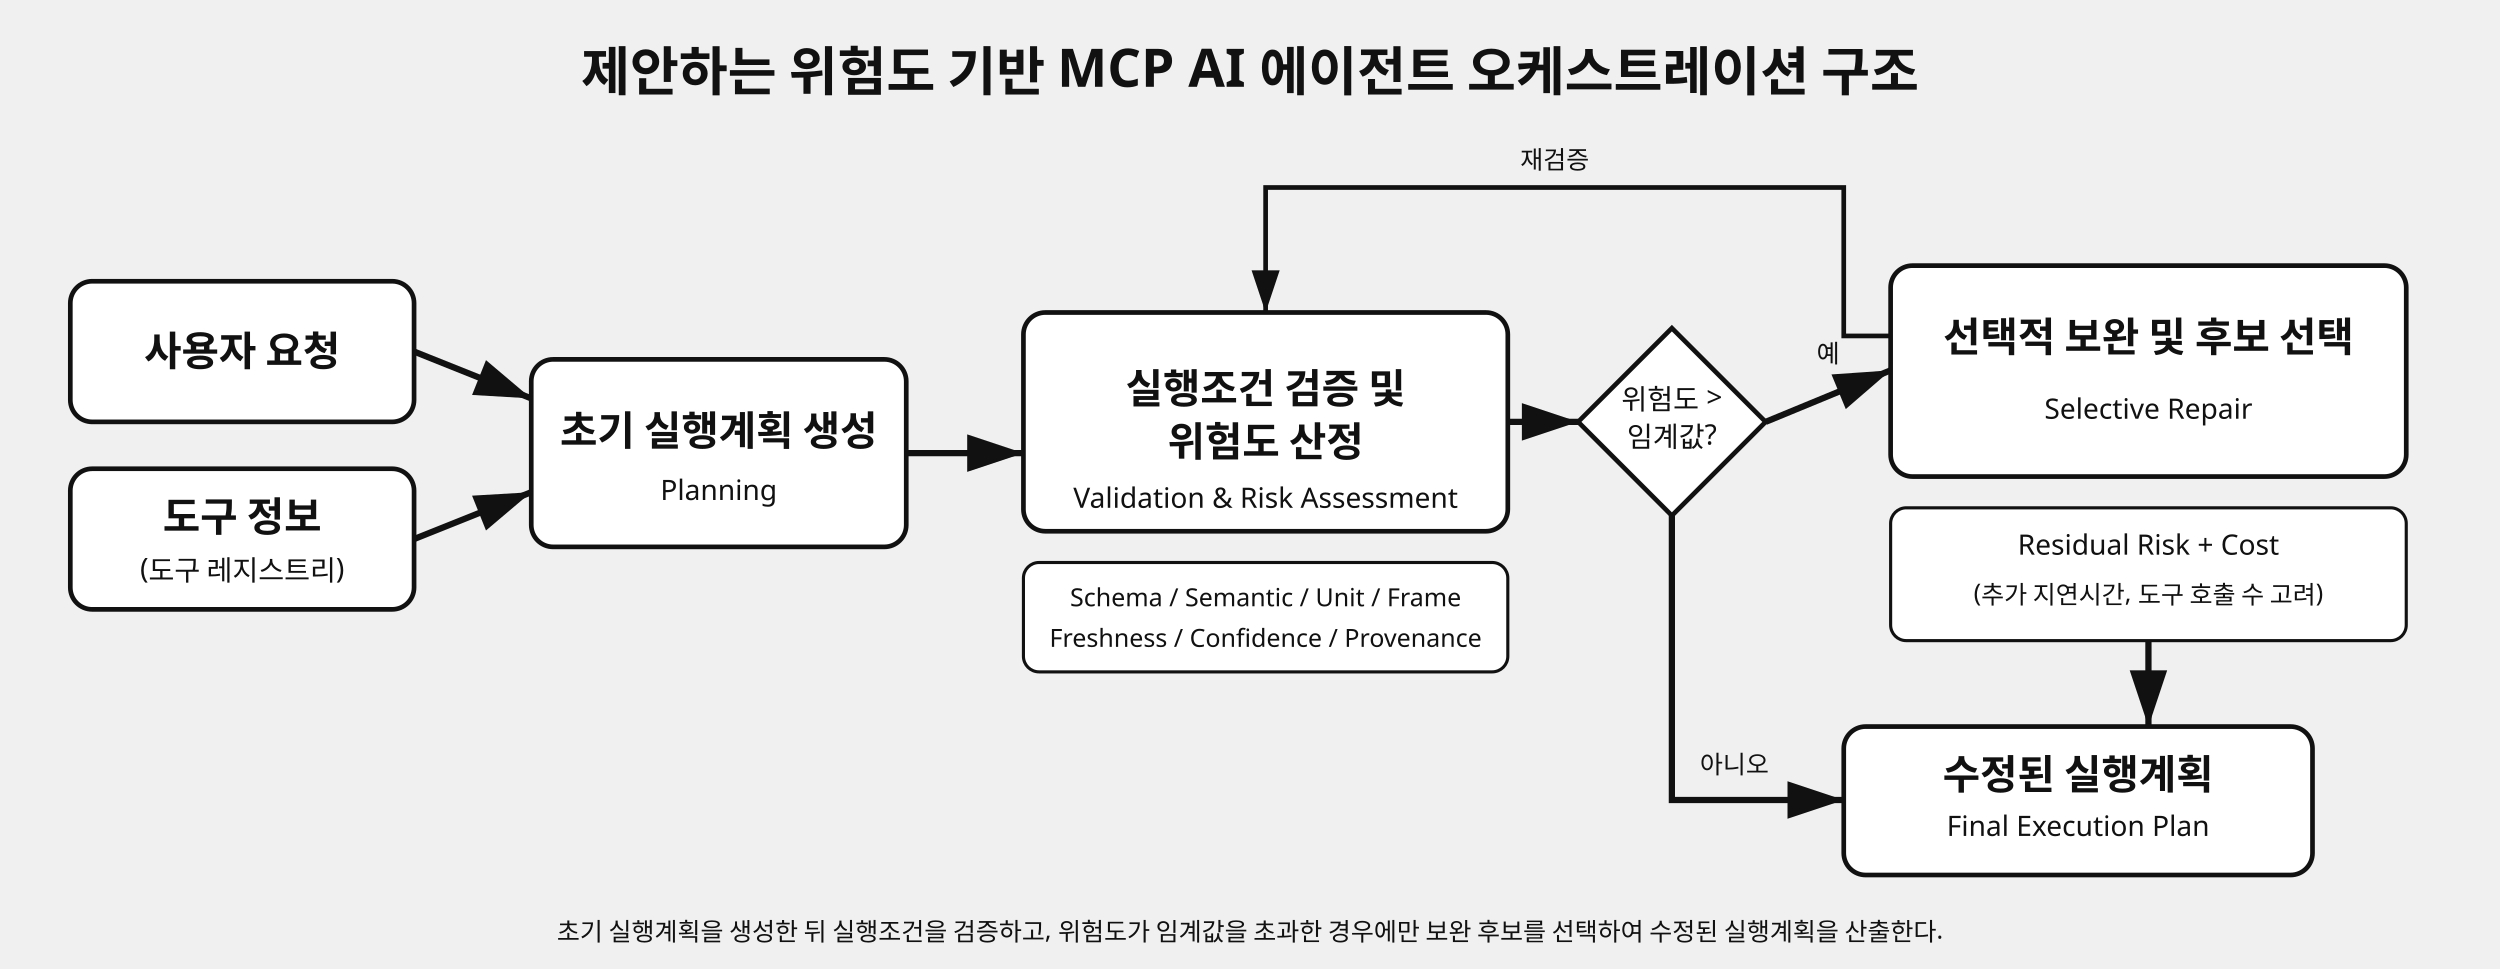
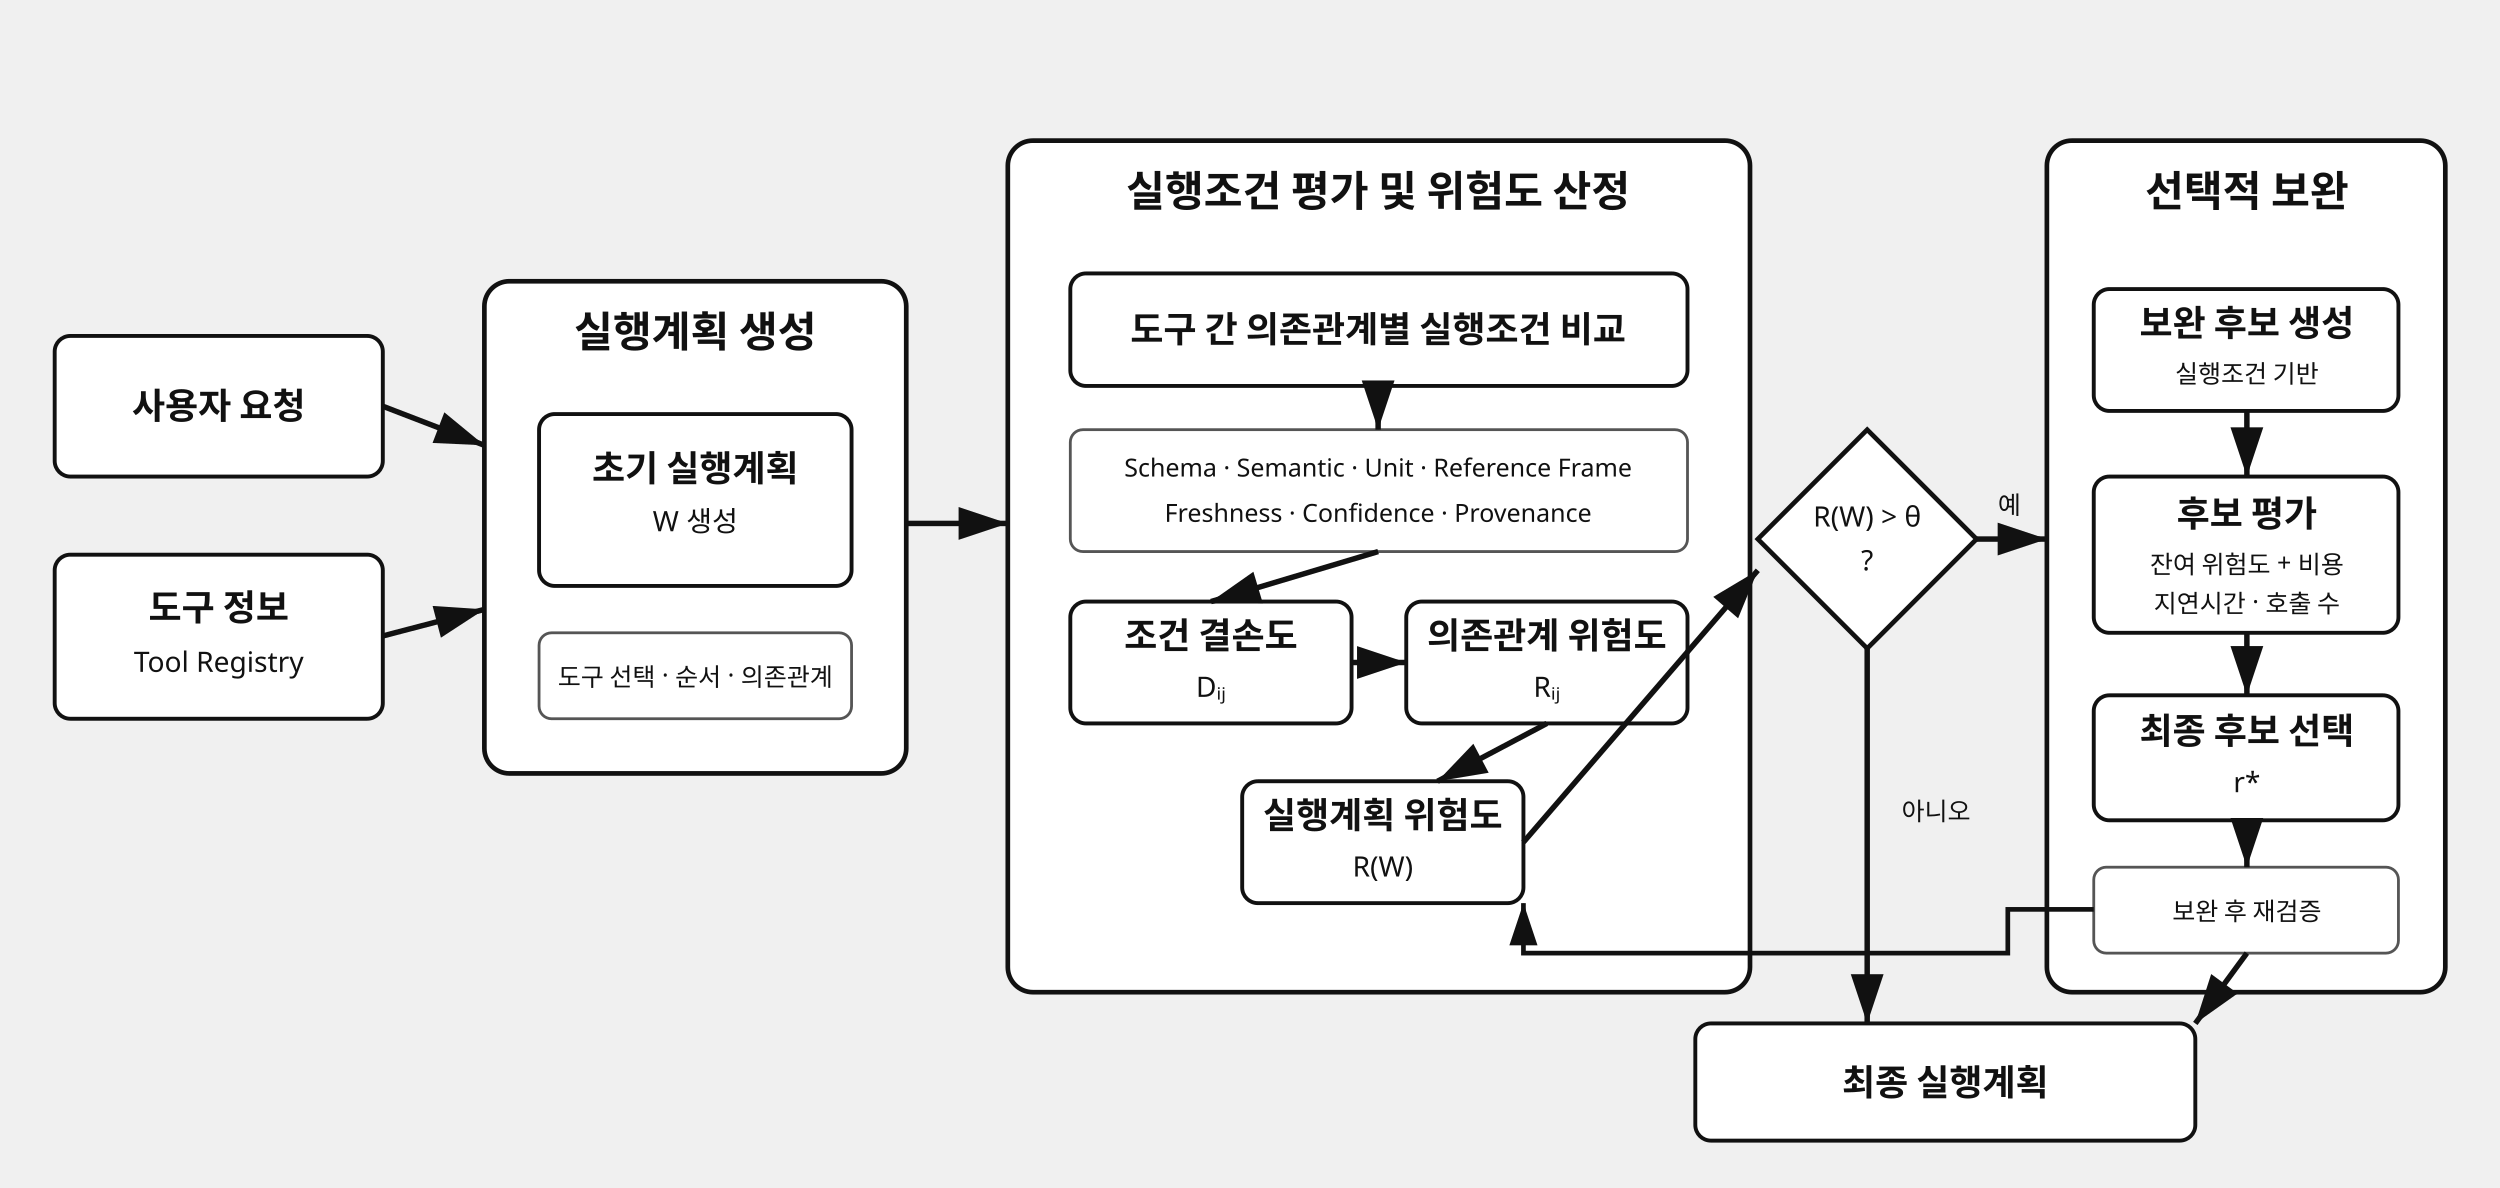
- <svg xmlns="http://www.w3.org/2000/svg" width="1600" height="620" viewBox="0 0 1600 620">
+ <svg xmlns="http://www.w3.org/2000/svg" width="1600" height="760" viewBox="0 0 1600 760">
  <defs>
    <marker id="arrow" markerWidth="10" markerHeight="10" refX="9" refY="3" orient="auto" markerUnits="strokeWidth">
      <path d="M0,0 L0,6 L9,3 z" fill="#111" />
    </marker>
    <style>
-       .box{fill:#fff;stroke:#111;stroke-width:3;rx:14;ry:14}.small{fill:#fff;stroke:#111;stroke-width:2;rx:10;ry:10}.title{font:700 34px 'Noto Sans KR','Malgun Gothic',sans-serif;fill:#111}.main{font:700 26px 'Noto Sans KR','Malgun Gothic',sans-serif;fill:#111}.sub{font:400 18px 'Noto Sans KR','Malgun Gothic',sans-serif;fill:#111}.tiny{font:400 16px 'Noto Sans KR','Malgun Gothic',sans-serif;fill:#111}.line{stroke:#111;stroke-width:4;fill:none;marker-end:url(#arrow)}.loop{stroke:#111;stroke-width:3;fill:none;marker-end:url(#arrow)}
+       .group{fill:#fff;stroke:#111;stroke-width:3;rx:16;ry:16}
+       .box{fill:#fff;stroke:#111;stroke-width:2.5;rx:10;ry:10}
+       .subbox{fill:#fff;stroke:#555;stroke-width:1.8;rx:8;ry:8}
+       .head{font:700 27px 'Noto Sans KR','Malgun Gothic',sans-serif;fill:#111}
+       .main{font:700 23px 'Noto Sans KR','Malgun Gothic',sans-serif;fill:#111}
+       .sub{font:400 18px 'Noto Sans KR','Malgun Gothic',sans-serif;fill:#111}
+       .tiny{font:400 16px 'Noto Sans KR','Malgun Gothic',sans-serif;fill:#111}
+       .line{stroke:#111;stroke-width:3.5;fill:none;marker-end:url(#arrow)}
+       .loop{stroke:#111;stroke-width:3;fill:none;marker-end:url(#arrow)}
    </style>
  </defs>
-   <text x="800" y="58" text-anchor="middle" class="title">제안하는 위험도 기반 MCP AI 에이전트 오케스트레이션 구조</text>
-   <rect x="45" y="180" width="220" height="90" class="box" />
-   <text x="155" y="234" text-anchor="middle" class="main">사용자 요청</text>
-   <rect x="45" y="300" width="220" height="90" class="box" />
-   <text x="155" y="340" text-anchor="middle" class="main">도구 정보</text>
-   <text x="155" y="370" text-anchor="middle" class="sub">(도구 레지스트리)</text>
-   <rect x="340" y="230" width="240" height="120" class="box" />
-   <text x="460" y="285" text-anchor="middle" class="main">초기 실행계획 생성</text>
-   <text x="460" y="320" text-anchor="middle" class="sub">Planning</text>
-   <rect x="655" y="200" width="310" height="140" class="box" />
-   <text x="810" y="258" text-anchor="middle" class="main">실행조건 검증 및</text>
-   <text x="810" y="292" text-anchor="middle" class="main">위험도 산정</text>
-   <text x="810" y="325" text-anchor="middle" class="sub">Validation &amp; Risk Assessment</text>
-   <rect x="655" y="360" width="310" height="70" class="small" />
-   <text x="810" y="388" text-anchor="middle" class="tiny">Schema / Semantic / Unit / Frame</text>
-   <text x="810" y="414" text-anchor="middle" class="tiny">Freshness / Confidence / Provenance</text>
-   <polygon points="1070,210 1130,270 1070,330 1010,270" fill="#fff" stroke="#111" stroke-width="3" />
-   <text x="1070" y="262" text-anchor="middle" class="sub">위험도 &gt;</text>
-   <text x="1070" y="286" text-anchor="middle" class="sub">임계값?</text>
-   <rect x="1210" y="170" width="330" height="135" class="box" />
-   <text x="1375" y="225" text-anchor="middle" class="main">선택적 보완 및 후보 선택</text>
-   <text x="1375" y="268" text-anchor="middle" class="sub">Selective Repair</text>
-   <rect x="1210" y="325" width="330" height="85" class="small" />
-   <text x="1375" y="355" text-anchor="middle" class="sub">Residual Risk + Cost</text>
-   <text x="1375" y="385" text-anchor="middle" class="tiny">(추가 지연시간, 도구 호출 수 고려)</text>
-   <rect x="1180" y="465" width="300" height="95" class="box" />
-   <text x="1330" y="505" text-anchor="middle" class="main">수정된 실행계획</text>
-   <text x="1330" y="535" text-anchor="middle" class="sub">Final Execution Plan</text>
-   <line x1="265" y1="225" x2="340" y2="255" class="line" />
-   <line x1="265" y1="345" x2="340" y2="315" class="line" />
-   <line x1="580" y1="290" x2="655" y2="290" class="line" />
-   <line x1="965" y1="270" x2="1010" y2="270" class="line" />
-   <line x1="1130" y1="270" x2="1210" y2="237" class="line" />
-   <text x="1170" y="232" text-anchor="middle" class="tiny">예</text>
-   <path d="M1070 330 L1070 512 L1180 512" class="line" />
-   <text x="1110" y="495" text-anchor="middle" class="tiny">아니오</text>
-   <line x1="1375" y1="410" x2="1375" y2="465" class="line" />
-   <path d="M1210 215 L1180 215 L1180 120 L810 120 L810 200" class="loop" />
-   <text x="995" y="108" text-anchor="middle" class="tiny">재검증</text>
-   <text x="800" y="602" text-anchor="middle" class="tiny">초기 실행계획을 생성한 뒤 실행조건을 검증하고, 위험도가 임계값을 초과한 경우에만 보완 후보를 선택하여 수정된 실행계획을 산출한다.</text>
+   <rect x="35" y="215" width="210" height="90" class="box" />
+   <text x="140" y="268" text-anchor="middle" class="main">사용자 요청</text>
+   <rect x="35" y="355" width="210" height="105" class="box" />
+   <text x="140" y="397" text-anchor="middle" class="main">도구 정보</text>
+   <text x="140" y="430" text-anchor="middle" class="sub">Tool Registry</text>
+   <rect x="310" y="180" width="270" height="315" class="group" />
+   <text x="445" y="222" text-anchor="middle" class="head">실행계획 생성</text>
+   <rect x="345" y="265" width="200" height="110" class="box" />
+   <text x="445" y="308" text-anchor="middle" class="main">초기 실행계획</text>
+   <text x="445" y="340" text-anchor="middle" class="sub">W 생성</text>
+   <rect x="345" y="405" width="200" height="55" class="subbox" />
+   <text x="445" y="439" text-anchor="middle" class="tiny">도구 선택 · 순서 · 의존관계</text>
+   <rect x="645" y="90" width="475" height="545" class="group" />
+   <text x="882" y="132" text-anchor="middle" class="head">실행조건 평가 및 위험도 산정</text>
+   <rect x="685" y="175" width="395" height="72" class="box" />
+   <text x="882" y="219" text-anchor="middle" class="main">도구 간 의존관계별 실행조건 비교</text>
+   <rect x="685" y="275" width="395" height="78" class="subbox" />
+   <text x="882" y="305" text-anchor="middle" class="tiny">Schema · Semantic · Unit · Reference Frame</text>
+   <text x="882" y="334" text-anchor="middle" class="tiny">Freshness · Confidence · Provenance</text>
+   <rect x="685" y="385" width="180" height="78" class="box" />
+   <text x="775" y="415" text-anchor="middle" class="main">조건 결손도</text>
+   <text x="775" y="446" text-anchor="middle" class="sub">Dᵢⱼ</text>
+   <rect x="900" y="385" width="180" height="78" class="box" />
+   <text x="990" y="415" text-anchor="middle" class="main">의존관계 위험도</text>
+   <text x="990" y="446" text-anchor="middle" class="sub">Rᵢⱼ</text>
+   <rect x="795" y="500" width="180" height="78" class="box" />
+   <text x="885" y="530" text-anchor="middle" class="main">실행계획 위험도</text>
+   <text x="885" y="561" text-anchor="middle" class="sub">R(W)</text>
+   <polygon points="1195,275 1265,345 1195,415 1125,345" fill="#fff" stroke="#111" stroke-width="3" />
+   <text x="1195" y="337" text-anchor="middle" class="sub">R(W) &gt; θ</text>
+   <text x="1195" y="365" text-anchor="middle" class="sub">?</text>
+   <rect x="1310" y="90" width="255" height="545" class="group" />
+   <text x="1438" y="132" text-anchor="middle" class="head">선택적 보완</text>
+   <rect x="1340" y="185" width="195" height="78" class="box" />
+   <text x="1438" y="215" text-anchor="middle" class="main">보완 후보 생성</text>
+   <text x="1438" y="245" text-anchor="middle" class="tiny">실행조건 기반</text>
+   <rect x="1340" y="305" width="195" height="100" class="box" />
+   <text x="1438" y="337" text-anchor="middle" class="main">후보 평가</text>
+   <text x="1438" y="367" text-anchor="middle" class="tiny">잔여 위험도 + 비용</text>
+   <text x="1438" y="392" text-anchor="middle" class="tiny">지연시간 · 호출 수</text>
+   <rect x="1340" y="445" width="195" height="80" class="box" />
+   <text x="1438" y="476" text-anchor="middle" class="main">최종 후보 선택</text>
+   <text x="1438" y="507" text-anchor="middle" class="sub">r*</text>
+   <rect x="1340" y="555" width="195" height="55" class="subbox" />
+   <text x="1438" y="589" text-anchor="middle" class="tiny">보완 후 재검증</text>
+   <rect x="1085" y="655" width="320" height="75" class="box" />
+   <text x="1245" y="701" text-anchor="middle" class="main">최종 실행계획</text>
+   <line x1="245" y1="260" x2="310" y2="285" class="line" />
+   <line x1="245" y1="407" x2="310" y2="390" class="line" />
+   <line x1="580" y1="335" x2="645" y2="335" class="line" />
+   <line x1="882" y1="247" x2="882" y2="275" class="line" />
+   <line x1="882" y1="353" x2="775" y2="385" class="line" />
+   <line x1="865" y1="424" x2="900" y2="424" class="line" />
+   <line x1="990" y1="463" x2="920" y2="500" class="line" />
+   <line x1="975" y1="539" x2="1125" y2="365" class="line" />
+   <line x1="1265" y1="345" x2="1310" y2="345" class="line" />
+   <text x="1286" y="329" text-anchor="middle" class="tiny">예</text>
+   <path d="M1195 415 L1195 655" class="line" />
+   <text x="1217" y="525" class="tiny">아니오</text>
+   <line x1="1438" y1="263" x2="1438" y2="305" class="line" />
+   <line x1="1438" y1="405" x2="1438" y2="445" class="line" />
+   <line x1="1438" y1="525" x2="1438" y2="555" class="line" />
+   <path d="M1340 582 L1285 582 L1285 610 L975 610 L975 578" class="loop" />
+   <line x1="1438" y1="610" x2="1405" y2="655" class="line" />
</svg>
